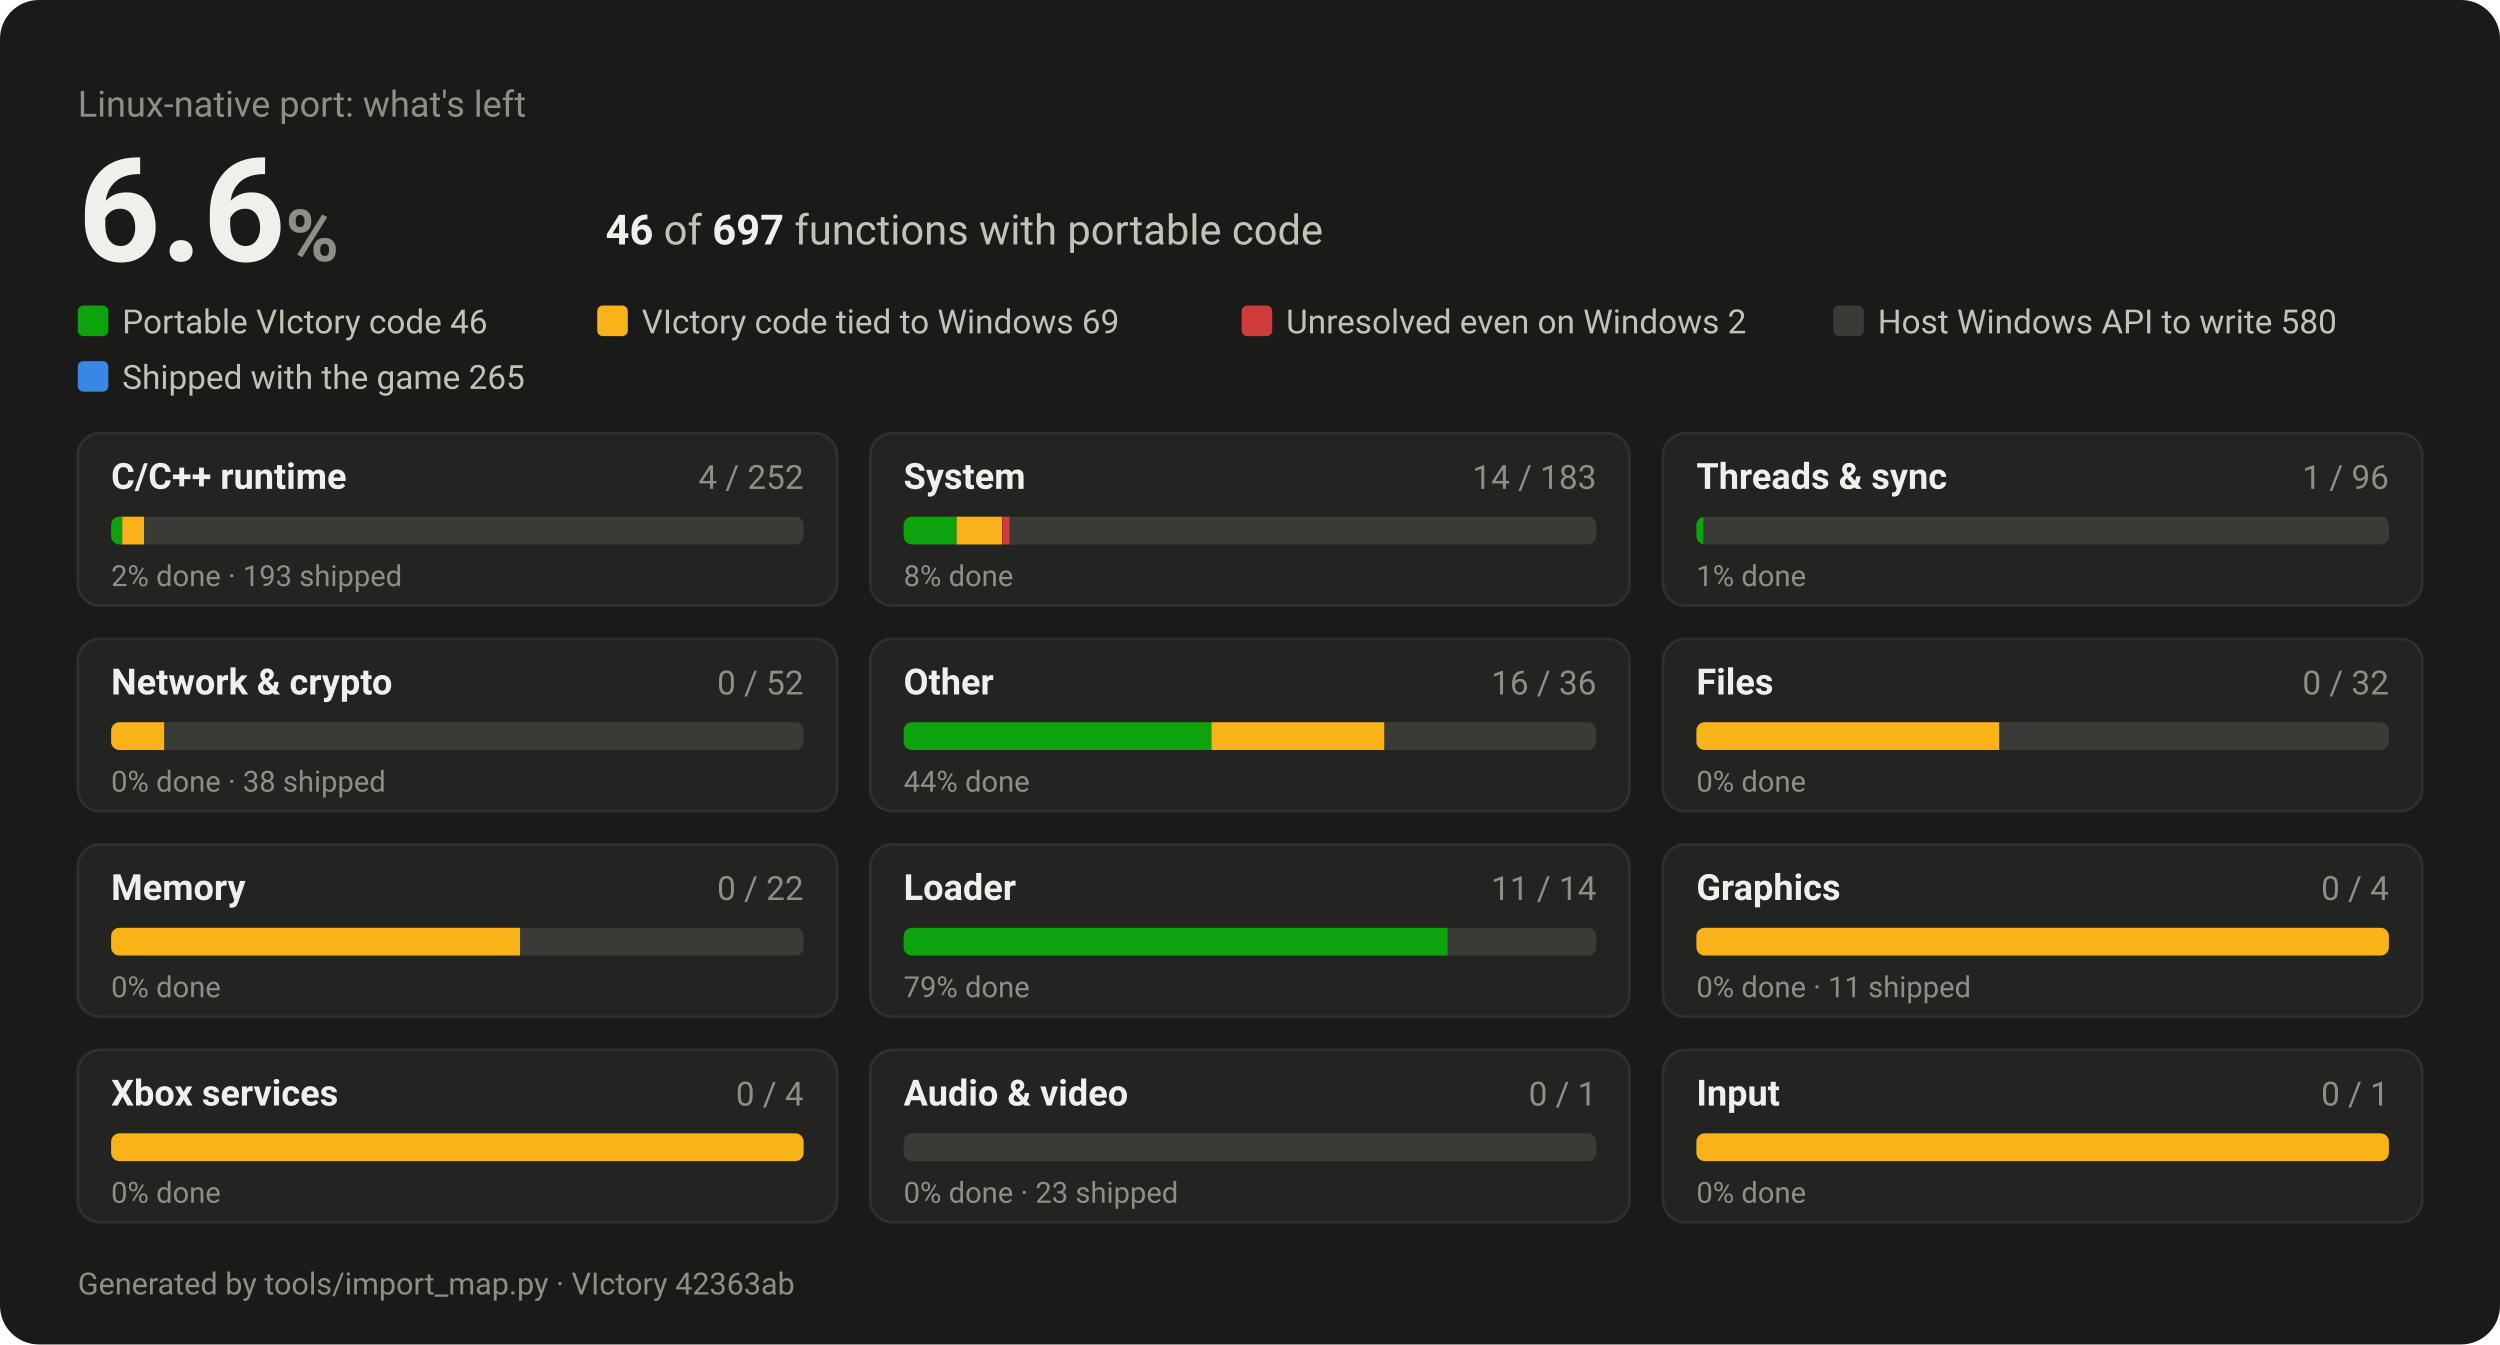
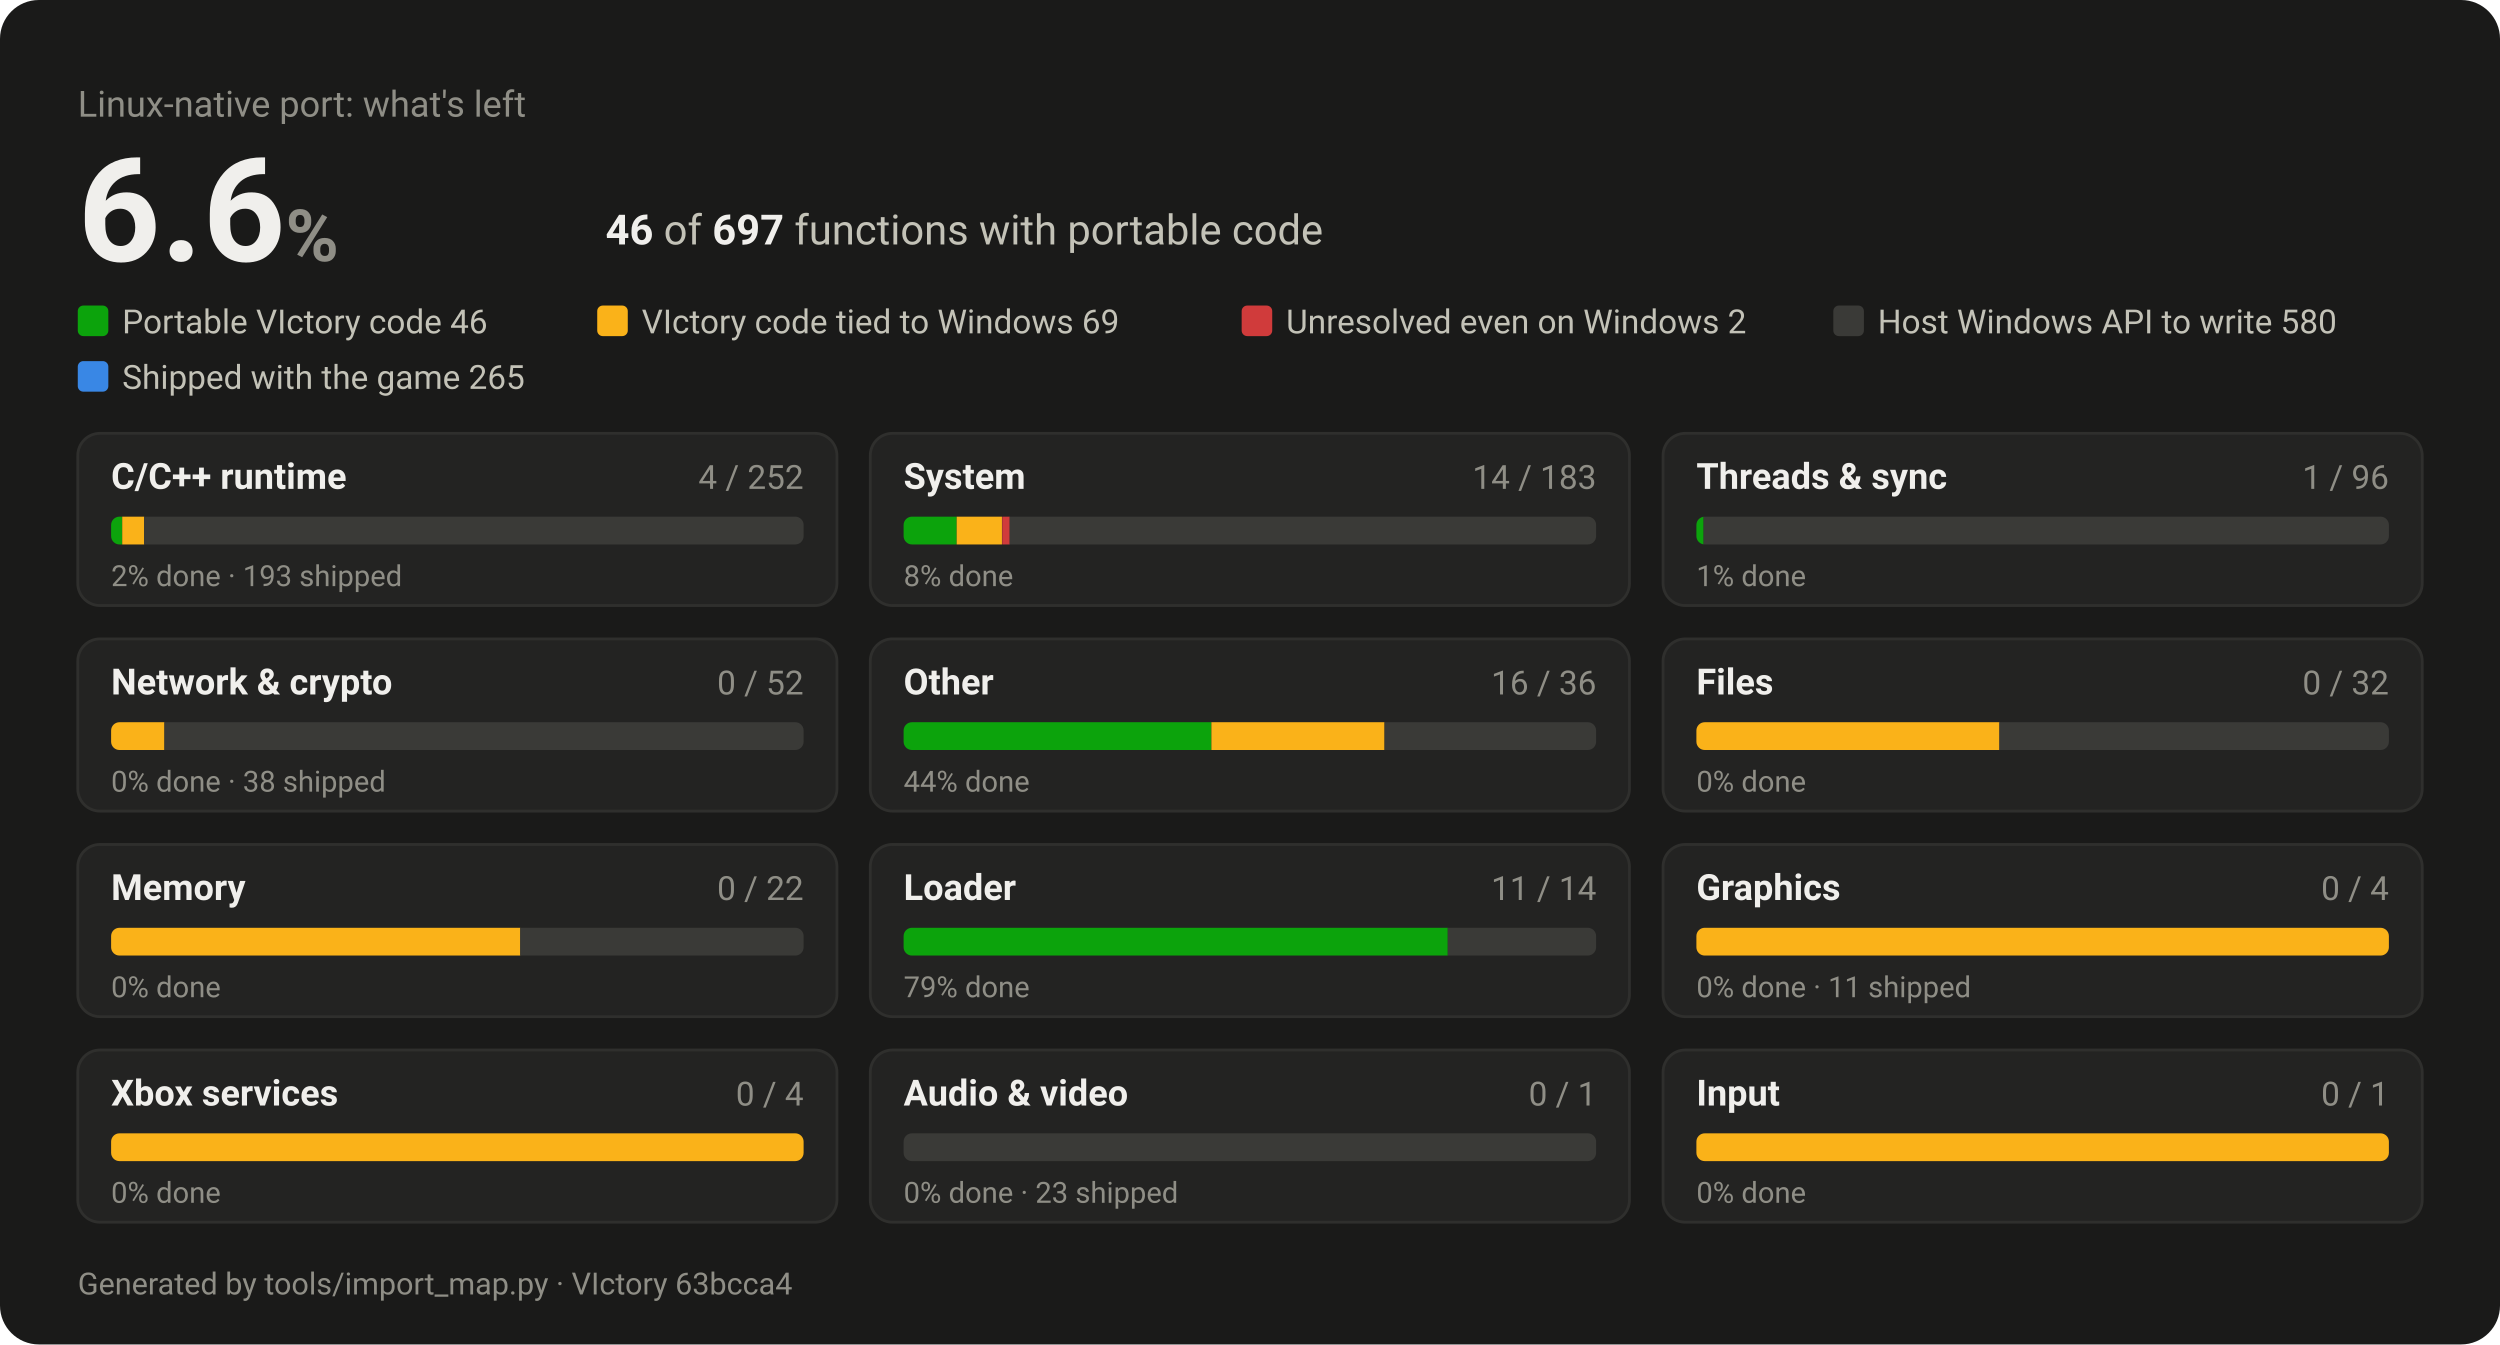
<svg xmlns="http://www.w3.org/2000/svg" width="900" height="484" viewBox="0 0 900 484" role="img" aria-label="Linux-native port: what's left: 6.6% (46 of 697 functions with portable code)">
  <rect width="900" height="484" rx="14" fill="#1a1a19" />
  <text x="28" y="42" fill="#8f8e86" font-size="13" font-family="ui-sans-serif,system-ui,-apple-system,'Segoe UI',Roboto,sans-serif">Linux-native port: what's left</text>
  <text x="28" y="94" fill="#f0efec" font-size="52" font-weight="700" font-family="ui-sans-serif,system-ui,-apple-system,'Segoe UI',Roboto,sans-serif">6.6<tspan font-size="26" fill="#8f8e86">%</tspan>
  </text>
  <text x="218" y="88" fill="#c3c2b7" font-size="15" font-family="ui-sans-serif,system-ui,-apple-system,'Segoe UI',Roboto,sans-serif">
    <tspan font-weight="700" fill="#f0efec">46</tspan> of <tspan font-weight="700" fill="#f0efec">697</tspan> functions with portable code</text>
  <rect x="28" y="110" width="11" height="11" rx="2" fill="#0ca30c" />
  <text x="44" y="120" fill="#c3c2b7" font-size="12" font-family="ui-sans-serif,system-ui,-apple-system,'Segoe UI',Roboto,sans-serif">Portable VIctory code 46</text>
  <rect x="215" y="110" width="11" height="11" rx="2" fill="#fab219" />
  <text x="231" y="120" fill="#c3c2b7" font-size="12" font-family="ui-sans-serif,system-ui,-apple-system,'Segoe UI',Roboto,sans-serif">VIctory code tied to Windows 69</text>
  <rect x="447" y="110" width="11" height="11" rx="2" fill="#d03b3b" />
  <text x="463" y="120" fill="#c3c2b7" font-size="12" font-family="ui-sans-serif,system-ui,-apple-system,'Segoe UI',Roboto,sans-serif">Unresolved even on Windows 2</text>
  <rect x="660" y="110" width="11" height="11" rx="2" fill="#3a3a37" />
  <text x="676" y="120" fill="#c3c2b7" font-size="12" font-family="ui-sans-serif,system-ui,-apple-system,'Segoe UI',Roboto,sans-serif">Host Windows API to write 580</text>
  <rect x="28" y="130" width="11" height="11" rx="2" fill="#3987e5" />
  <text x="44" y="140" fill="#c3c2b7" font-size="12" font-family="ui-sans-serif,system-ui,-apple-system,'Segoe UI',Roboto,sans-serif">Shipped with the game 265</text>
  <rect x="28.0" y="156" width="273.3" height="62" rx="8" fill="#232322" stroke="#2f2f2d" />
  <text x="40.0" y="176" fill="#f0efec" font-size="13" font-weight="600" font-family="ui-sans-serif,system-ui,-apple-system,'Segoe UI',Roboto,sans-serif">C/C++ runtime</text>
  <text x="289.3" y="176" text-anchor="end" fill="#8f8e86" font-size="12" font-family="ui-sans-serif,system-ui,-apple-system,'Segoe UI',Roboto,sans-serif">4 / 252</text>
  <clipPath id="b0">
    <rect x="40.0" y="186" width="249.3" height="10" rx="3" />
  </clipPath>
  <g clip-path="url(#b0)">
    <rect x="40.0" y="186" width="4.0" height="10" fill="#0ca30c" />
    <rect x="44.0" y="186" width="7.9" height="10" fill="#fab219" />
    <rect x="51.9" y="186" width="237.5" height="10" fill="#3a3a37" />
  </g>
  <text x="40.0" y="211" fill="#8f8e86" font-size="10.5" font-family="ui-sans-serif,system-ui,-apple-system,'Segoe UI',Roboto,sans-serif">2% done · 193 shipped</text>
  <rect x="313.3" y="156" width="273.3" height="62" rx="8" fill="#232322" stroke="#2f2f2d" />
  <text x="325.3" y="176" fill="#f0efec" font-size="13" font-weight="600" font-family="ui-sans-serif,system-ui,-apple-system,'Segoe UI',Roboto,sans-serif">System</text>
  <text x="574.7" y="176" text-anchor="end" fill="#8f8e86" font-size="12" font-family="ui-sans-serif,system-ui,-apple-system,'Segoe UI',Roboto,sans-serif">14 / 183</text>
  <clipPath id="b1">
    <rect x="325.3" y="186" width="249.3" height="10" rx="3" />
  </clipPath>
  <g clip-path="url(#b1)">
    <rect x="325.3" y="186" width="19.1" height="10" fill="#0ca30c" />
    <rect x="344.4" y="186" width="16.3" height="10" fill="#fab219" />
    <rect x="360.8" y="186" width="2.7" height="10" fill="#d03b3b" />
    <rect x="363.5" y="186" width="211.2" height="10" fill="#3a3a37" />
  </g>
  <text x="325.3" y="211" fill="#8f8e86" font-size="10.5" font-family="ui-sans-serif,system-ui,-apple-system,'Segoe UI',Roboto,sans-serif">8% done</text>
  <rect x="598.7" y="156" width="273.3" height="62" rx="8" fill="#232322" stroke="#2f2f2d" />
  <text x="610.7" y="176" fill="#f0efec" font-size="13" font-weight="600" font-family="ui-sans-serif,system-ui,-apple-system,'Segoe UI',Roboto,sans-serif">Threads &amp; sync</text>
  <text x="860.0" y="176" text-anchor="end" fill="#8f8e86" font-size="12" font-family="ui-sans-serif,system-ui,-apple-system,'Segoe UI',Roboto,sans-serif">1 / 96</text>
  <clipPath id="b2">
    <rect x="610.7" y="186" width="249.3" height="10" rx="3" />
  </clipPath>
  <g clip-path="url(#b2)">
    <rect x="610.7" y="186" width="2.6" height="10" fill="#0ca30c" />
    <rect x="613.3" y="186" width="246.7" height="10" fill="#3a3a37" />
  </g>
  <text x="610.7" y="211" fill="#8f8e86" font-size="10.5" font-family="ui-sans-serif,system-ui,-apple-system,'Segoe UI',Roboto,sans-serif">1% done</text>
  <rect x="28.0" y="230" width="273.3" height="62" rx="8" fill="#232322" stroke="#2f2f2d" />
  <text x="40.0" y="250" fill="#f0efec" font-size="13" font-weight="600" font-family="ui-sans-serif,system-ui,-apple-system,'Segoe UI',Roboto,sans-serif">Network &amp; crypto</text>
  <text x="289.3" y="250" text-anchor="end" fill="#8f8e86" font-size="12" font-family="ui-sans-serif,system-ui,-apple-system,'Segoe UI',Roboto,sans-serif">0 / 52</text>
  <clipPath id="b3">
    <rect x="40.0" y="260" width="249.3" height="10" rx="3" />
  </clipPath>
  <g clip-path="url(#b3)">
    <rect x="40.0" y="260" width="19.2" height="10" fill="#fab219" />
    <rect x="59.2" y="260" width="230.2" height="10" fill="#3a3a37" />
  </g>
  <text x="40.0" y="285" fill="#8f8e86" font-size="10.5" font-family="ui-sans-serif,system-ui,-apple-system,'Segoe UI',Roboto,sans-serif">0% done · 38 shipped</text>
  <rect x="313.3" y="230" width="273.3" height="62" rx="8" fill="#232322" stroke="#2f2f2d" />
  <text x="325.3" y="250" fill="#f0efec" font-size="13" font-weight="600" font-family="ui-sans-serif,system-ui,-apple-system,'Segoe UI',Roboto,sans-serif">Other</text>
  <text x="574.7" y="250" text-anchor="end" fill="#8f8e86" font-size="12" font-family="ui-sans-serif,system-ui,-apple-system,'Segoe UI',Roboto,sans-serif">16 / 36</text>
  <clipPath id="b4">
    <rect x="325.3" y="260" width="249.3" height="10" rx="3" />
  </clipPath>
  <g clip-path="url(#b4)">
    <rect x="325.3" y="260" width="110.8" height="10" fill="#0ca30c" />
    <rect x="436.1" y="260" width="62.3" height="10" fill="#fab219" />
    <rect x="498.5" y="260" width="76.2" height="10" fill="#3a3a37" />
  </g>
  <text x="325.3" y="285" fill="#8f8e86" font-size="10.5" font-family="ui-sans-serif,system-ui,-apple-system,'Segoe UI',Roboto,sans-serif">44% done</text>
  <rect x="598.7" y="230" width="273.3" height="62" rx="8" fill="#232322" stroke="#2f2f2d" />
  <text x="610.7" y="250" fill="#f0efec" font-size="13" font-weight="600" font-family="ui-sans-serif,system-ui,-apple-system,'Segoe UI',Roboto,sans-serif">Files</text>
  <text x="860.0" y="250" text-anchor="end" fill="#8f8e86" font-size="12" font-family="ui-sans-serif,system-ui,-apple-system,'Segoe UI',Roboto,sans-serif">0 / 32</text>
  <clipPath id="b5">
    <rect x="610.7" y="260" width="249.3" height="10" rx="3" />
  </clipPath>
  <g clip-path="url(#b5)">
    <rect x="610.7" y="260" width="109.1" height="10" fill="#fab219" />
    <rect x="719.8" y="260" width="140.2" height="10" fill="#3a3a37" />
  </g>
  <text x="610.7" y="285" fill="#8f8e86" font-size="10.5" font-family="ui-sans-serif,system-ui,-apple-system,'Segoe UI',Roboto,sans-serif">0% done</text>
  <rect x="28.0" y="304" width="273.3" height="62" rx="8" fill="#232322" stroke="#2f2f2d" />
  <text x="40.0" y="324" fill="#f0efec" font-size="13" font-weight="600" font-family="ui-sans-serif,system-ui,-apple-system,'Segoe UI',Roboto,sans-serif">Memory</text>
  <text x="289.3" y="324" text-anchor="end" fill="#8f8e86" font-size="12" font-family="ui-sans-serif,system-ui,-apple-system,'Segoe UI',Roboto,sans-serif">0 / 22</text>
  <clipPath id="b6">
    <rect x="40.0" y="334" width="249.3" height="10" rx="3" />
  </clipPath>
  <g clip-path="url(#b6)">
    <rect x="40.0" y="334" width="147.3" height="10" fill="#fab219" />
    <rect x="187.3" y="334" width="102.0" height="10" fill="#3a3a37" />
  </g>
  <text x="40.0" y="359" fill="#8f8e86" font-size="10.5" font-family="ui-sans-serif,system-ui,-apple-system,'Segoe UI',Roboto,sans-serif">0% done</text>
  <rect x="313.3" y="304" width="273.3" height="62" rx="8" fill="#232322" stroke="#2f2f2d" />
  <text x="325.3" y="324" fill="#f0efec" font-size="13" font-weight="600" font-family="ui-sans-serif,system-ui,-apple-system,'Segoe UI',Roboto,sans-serif">Loader</text>
  <text x="574.7" y="324" text-anchor="end" fill="#8f8e86" font-size="12" font-family="ui-sans-serif,system-ui,-apple-system,'Segoe UI',Roboto,sans-serif">11 / 14</text>
  <clipPath id="b7">
    <rect x="325.3" y="334" width="249.3" height="10" rx="3" />
  </clipPath>
  <g clip-path="url(#b7)">
    <rect x="325.3" y="334" width="195.9" height="10" fill="#0ca30c" />
    <rect x="521.2" y="334" width="53.4" height="10" fill="#3a3a37" />
  </g>
  <text x="325.3" y="359" fill="#8f8e86" font-size="10.5" font-family="ui-sans-serif,system-ui,-apple-system,'Segoe UI',Roboto,sans-serif">79% done</text>
  <rect x="598.7" y="304" width="273.3" height="62" rx="8" fill="#232322" stroke="#2f2f2d" />
  <text x="610.7" y="324" fill="#f0efec" font-size="13" font-weight="600" font-family="ui-sans-serif,system-ui,-apple-system,'Segoe UI',Roboto,sans-serif">Graphics</text>
  <text x="860.0" y="324" text-anchor="end" fill="#8f8e86" font-size="12" font-family="ui-sans-serif,system-ui,-apple-system,'Segoe UI',Roboto,sans-serif">0 / 4</text>
  <clipPath id="b8">
    <rect x="610.7" y="334" width="249.3" height="10" rx="3" />
  </clipPath>
  <g clip-path="url(#b8)">
    <rect x="610.7" y="334" width="249.3" height="10" fill="#fab219" />
  </g>
  <text x="610.7" y="359" fill="#8f8e86" font-size="10.5" font-family="ui-sans-serif,system-ui,-apple-system,'Segoe UI',Roboto,sans-serif">0% done · 11 shipped</text>
  <rect x="28.0" y="378" width="273.3" height="62" rx="8" fill="#232322" stroke="#2f2f2d" />
  <text x="40.0" y="398" fill="#f0efec" font-size="13" font-weight="600" font-family="ui-sans-serif,system-ui,-apple-system,'Segoe UI',Roboto,sans-serif">Xbox services</text>
  <text x="289.3" y="398" text-anchor="end" fill="#8f8e86" font-size="12" font-family="ui-sans-serif,system-ui,-apple-system,'Segoe UI',Roboto,sans-serif">0 / 4</text>
  <clipPath id="b9">
    <rect x="40.0" y="408" width="249.3" height="10" rx="3" />
  </clipPath>
  <g clip-path="url(#b9)">
    <rect x="40.0" y="408" width="249.3" height="10" fill="#fab219" />
  </g>
  <text x="40.0" y="433" fill="#8f8e86" font-size="10.5" font-family="ui-sans-serif,system-ui,-apple-system,'Segoe UI',Roboto,sans-serif">0% done</text>
  <rect x="313.3" y="378" width="273.3" height="62" rx="8" fill="#232322" stroke="#2f2f2d" />
  <text x="325.3" y="398" fill="#f0efec" font-size="13" font-weight="600" font-family="ui-sans-serif,system-ui,-apple-system,'Segoe UI',Roboto,sans-serif">Audio &amp; video</text>
  <text x="574.7" y="398" text-anchor="end" fill="#8f8e86" font-size="12" font-family="ui-sans-serif,system-ui,-apple-system,'Segoe UI',Roboto,sans-serif">0 / 1</text>
  <clipPath id="b10">
    <rect x="325.3" y="408" width="249.3" height="10" rx="3" />
  </clipPath>
  <g clip-path="url(#b10)">
    <rect x="325.3" y="408" width="249.3" height="10" fill="#3a3a37" />
  </g>
  <text x="325.3" y="433" fill="#8f8e86" font-size="10.5" font-family="ui-sans-serif,system-ui,-apple-system,'Segoe UI',Roboto,sans-serif">0% done · 23 shipped</text>
  <rect x="598.7" y="378" width="273.3" height="62" rx="8" fill="#232322" stroke="#2f2f2d" />
  <text x="610.7" y="398" fill="#f0efec" font-size="13" font-weight="600" font-family="ui-sans-serif,system-ui,-apple-system,'Segoe UI',Roboto,sans-serif">Input</text>
  <text x="860.0" y="398" text-anchor="end" fill="#8f8e86" font-size="12" font-family="ui-sans-serif,system-ui,-apple-system,'Segoe UI',Roboto,sans-serif">0 / 1</text>
  <clipPath id="b11">
    <rect x="610.7" y="408" width="249.3" height="10" rx="3" />
  </clipPath>
  <g clip-path="url(#b11)">
    <rect x="610.7" y="408" width="249.3" height="10" fill="#fab219" />
  </g>
  <text x="610.7" y="433" fill="#8f8e86" font-size="10.5" font-family="ui-sans-serif,system-ui,-apple-system,'Segoe UI',Roboto,sans-serif">0% done</text>
-   <text x="28" y="466" fill="#8f8e86" font-size="11" font-family="ui-sans-serif,system-ui,-apple-system,'Segoe UI',Roboto,sans-serif">Generated by tools/import_map.py · VIctory 42363ab</text>
+   <text x="28" y="466" fill="#8f8e86" font-size="11" font-family="ui-sans-serif,system-ui,-apple-system,'Segoe UI',Roboto,sans-serif">Generated by tools/import_map.py · VIctory 63bcca4</text>
</svg>
